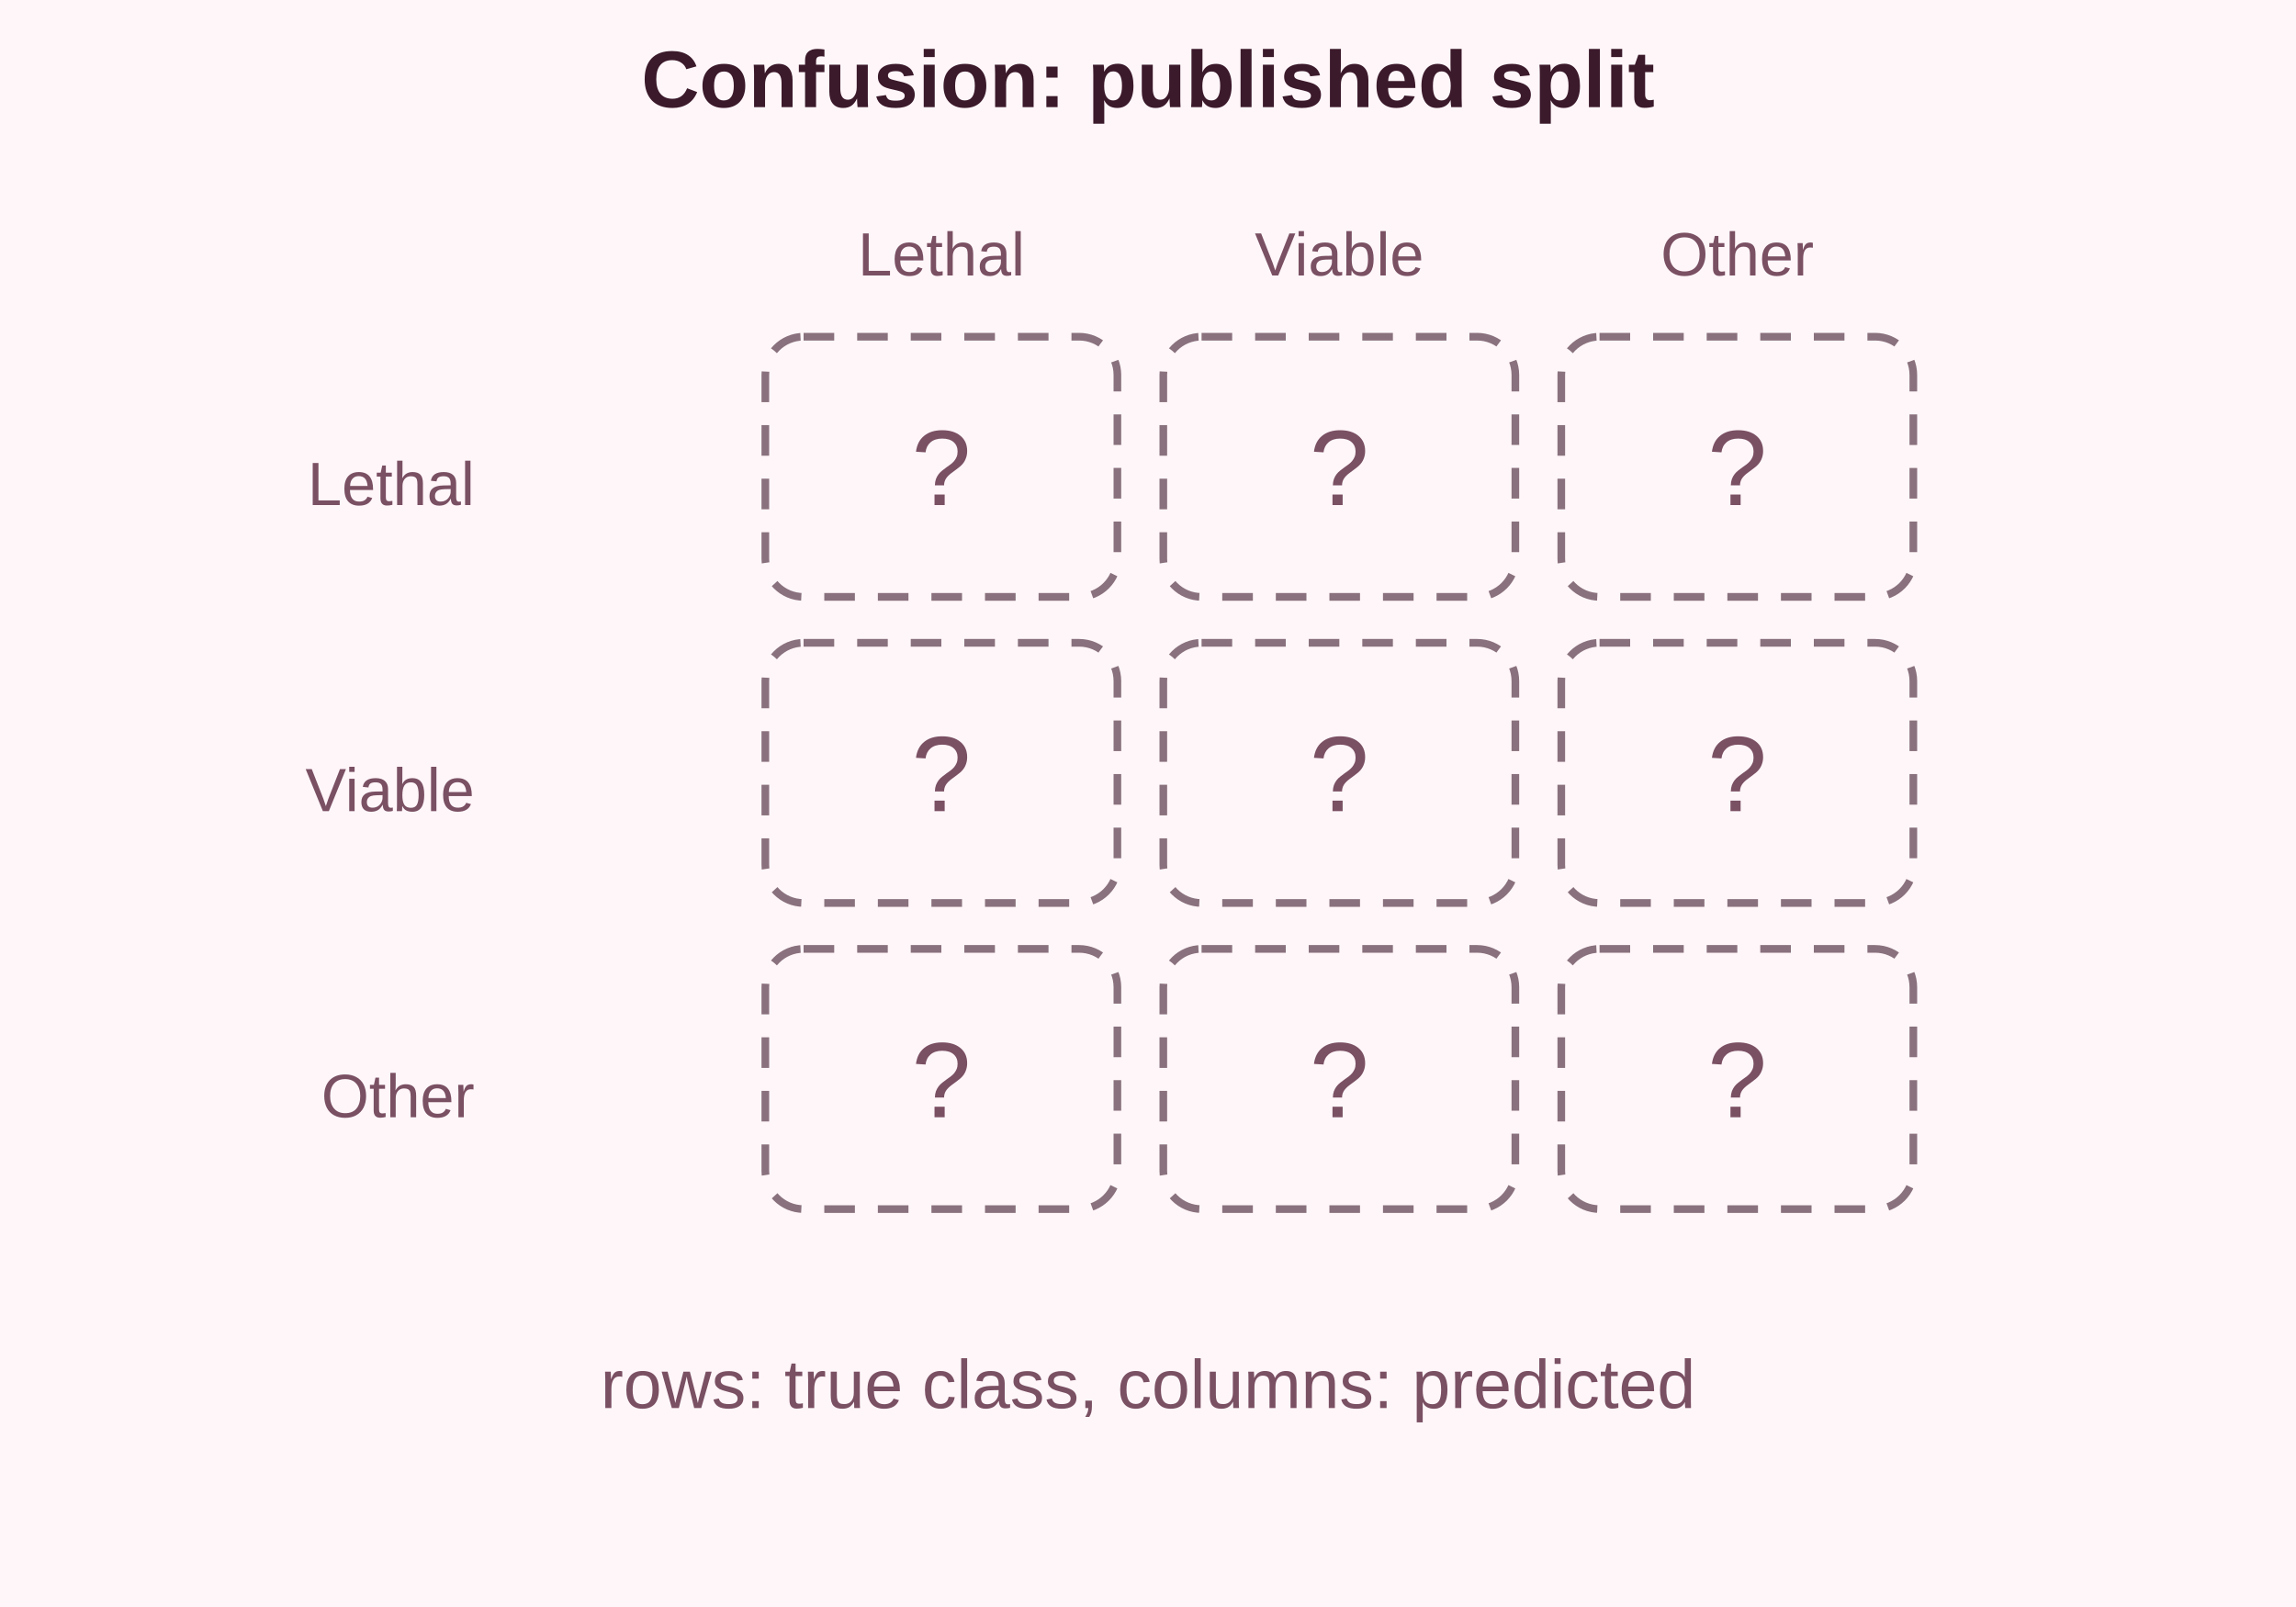
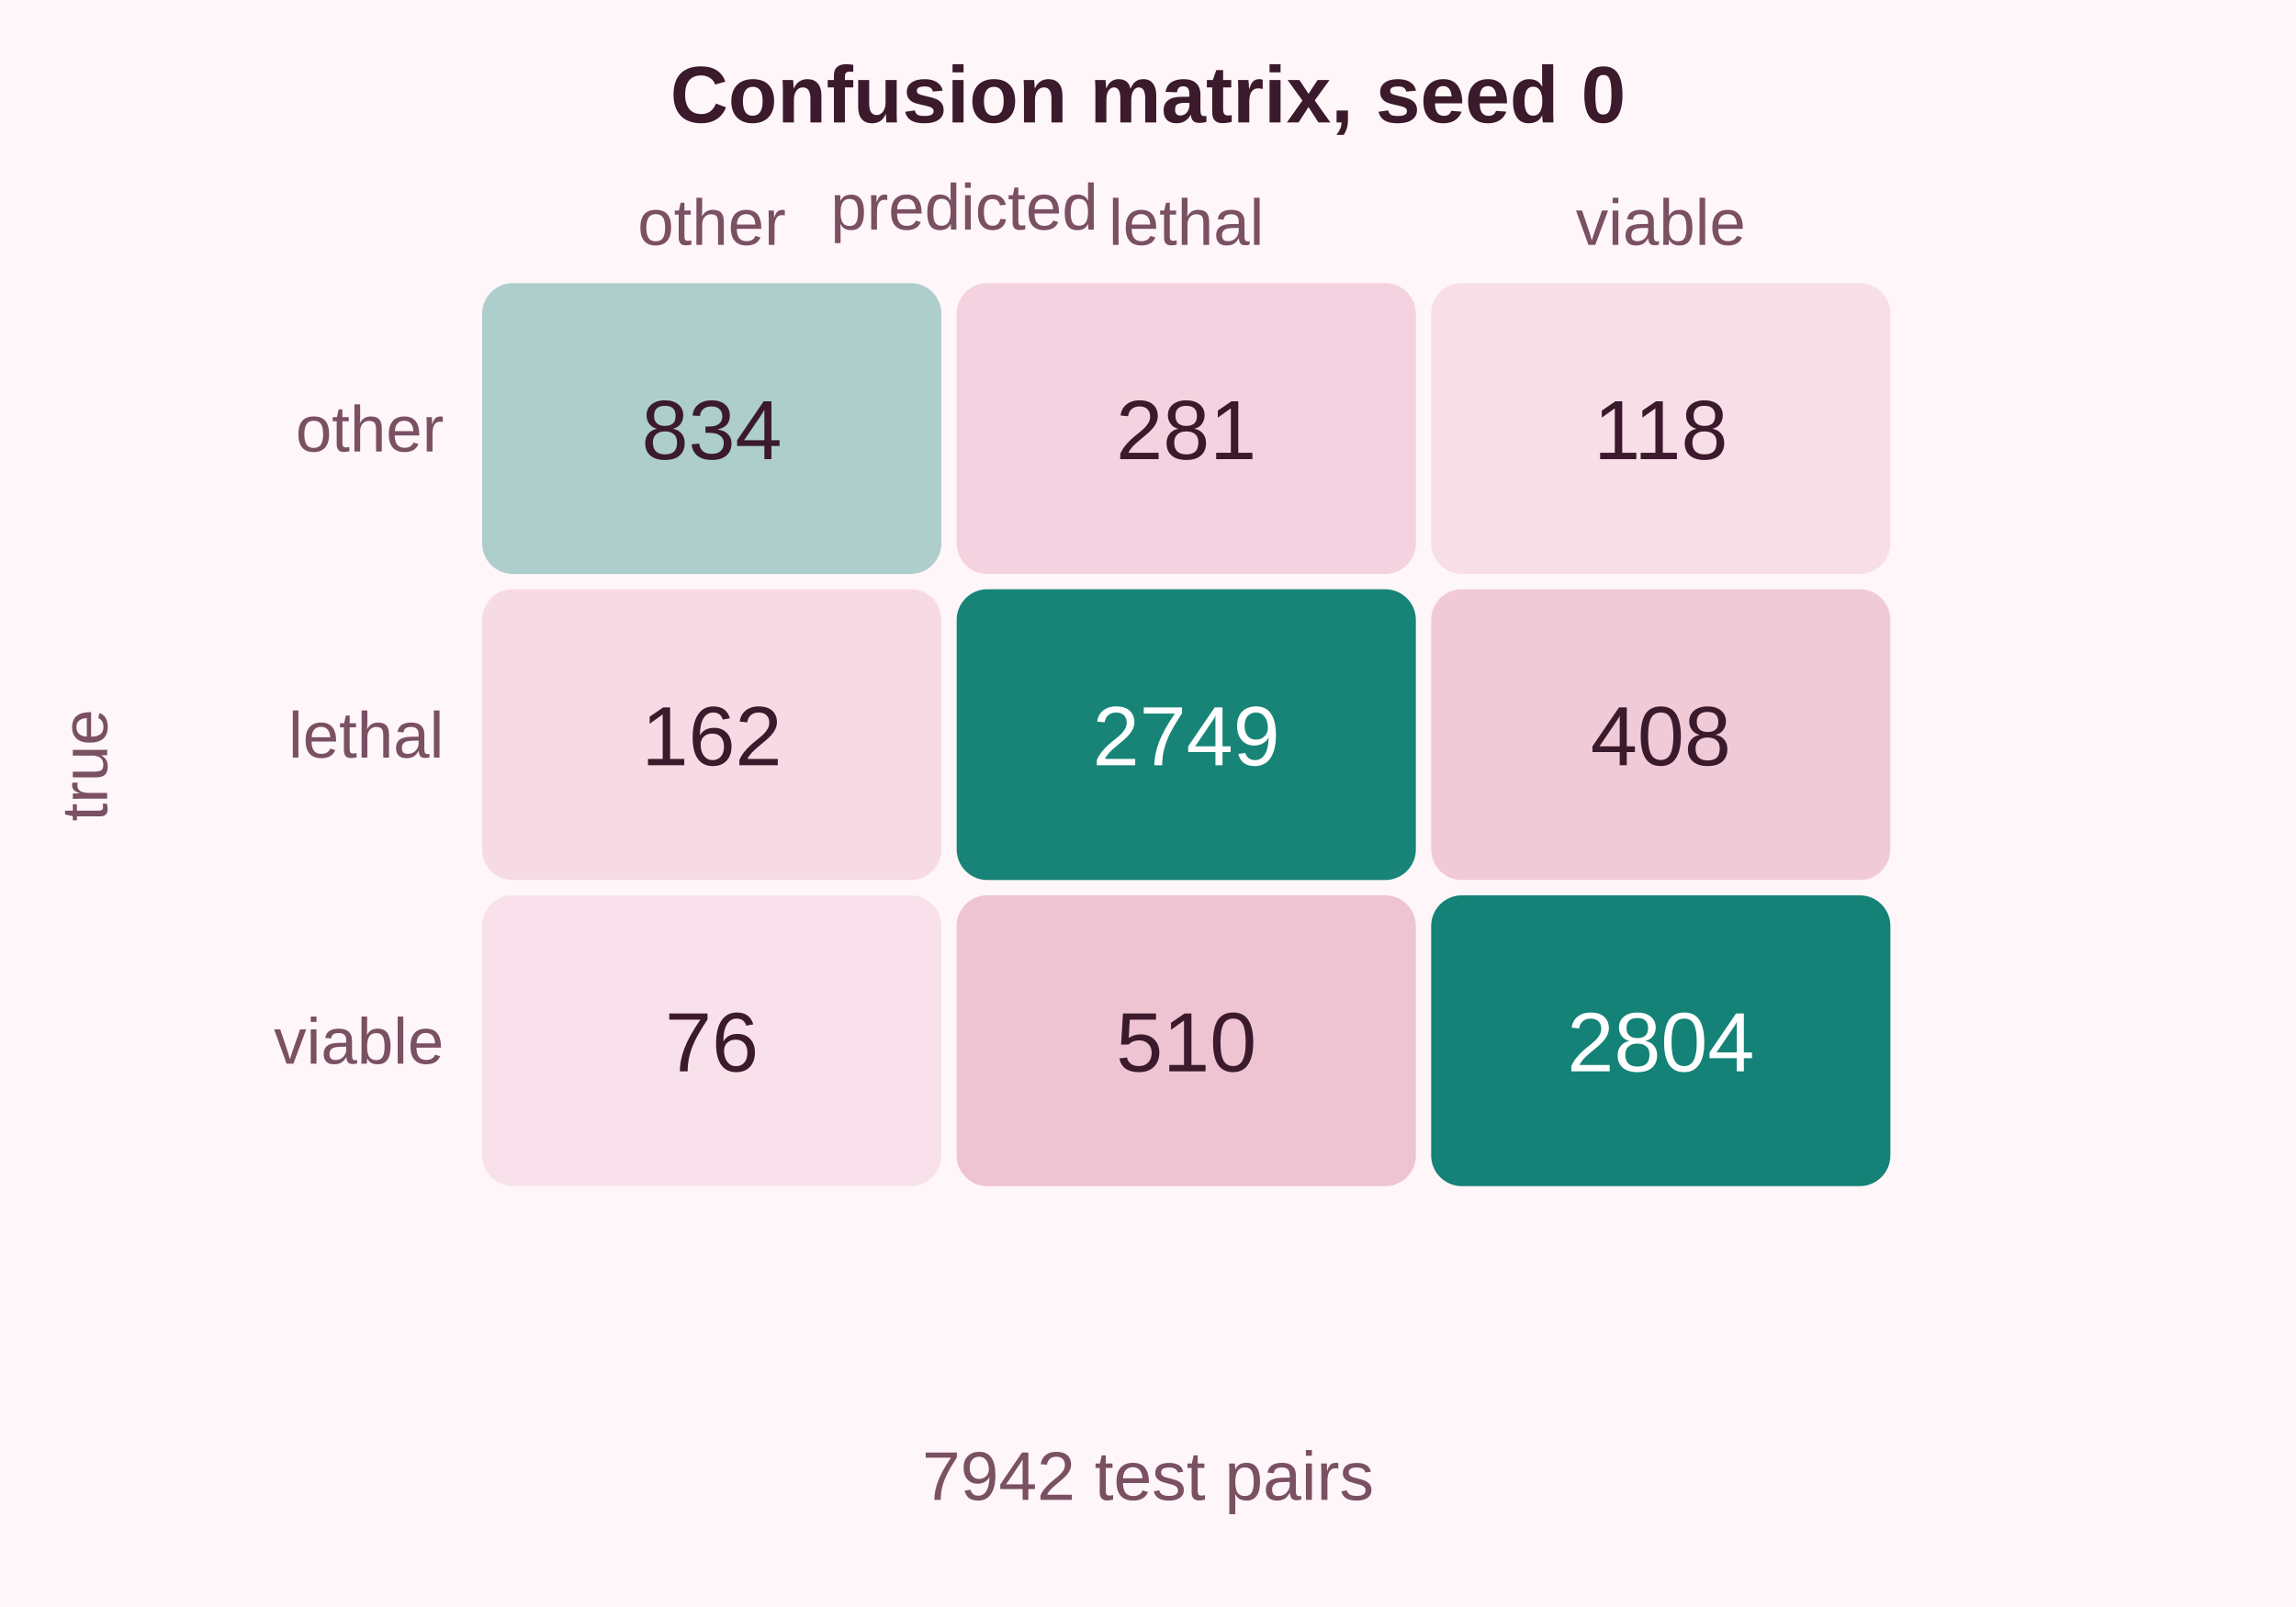
<svg xmlns="http://www.w3.org/2000/svg" viewBox="0 0 300 210" width="900" height="630" font-family="Arial,sans-serif">
  <rect width="300" height="210" fill="#fff6f9" />
-   <text x="150" y="14" fill="#3b1a2b" font-weight="bold" text-anchor="middle" font-size="10.5">Confusion: published split</text>
-   <text x="123" y="36" fill="#7a5063" text-anchor="middle" font-size="8">Lethal</text>
-   <text x="62" y="66" fill="#7a5063" text-anchor="end" font-size="8">Lethal</text>
-   <rect fill="none" stroke="#3b1a2b" stroke-dasharray="4 3" stroke-opacity="0.6" rx="5" x="100" y="44" width="46" height="34" />
-   <text x="123" y="66" fill="#7a5063" text-anchor="middle" font-size="14">?</text>
-   <rect fill="none" stroke="#3b1a2b" stroke-dasharray="4 3" stroke-opacity="0.6" rx="5" x="152" y="44" width="46" height="34" />
-   <text x="175" y="66" fill="#7a5063" text-anchor="middle" font-size="14">?</text>
-   <rect fill="none" stroke="#3b1a2b" stroke-dasharray="4 3" stroke-opacity="0.6" rx="5" x="204" y="44" width="46" height="34" />
-   <text x="227" y="66" fill="#7a5063" text-anchor="middle" font-size="14">?</text>
-   <text x="175" y="36" fill="#7a5063" text-anchor="middle" font-size="8">Viable</text>
-   <text x="62" y="106" fill="#7a5063" text-anchor="end" font-size="8">Viable</text>
-   <rect fill="none" stroke="#3b1a2b" stroke-dasharray="4 3" stroke-opacity="0.6" rx="5" x="100" y="84" width="46" height="34" />
-   <text x="123" y="106" fill="#7a5063" text-anchor="middle" font-size="14">?</text>
-   <rect fill="none" stroke="#3b1a2b" stroke-dasharray="4 3" stroke-opacity="0.6" rx="5" x="152" y="84" width="46" height="34" />
-   <text x="175" y="106" fill="#7a5063" text-anchor="middle" font-size="14">?</text>
-   <rect fill="none" stroke="#3b1a2b" stroke-dasharray="4 3" stroke-opacity="0.6" rx="5" x="204" y="84" width="46" height="34" />
-   <text x="227" y="106" fill="#7a5063" text-anchor="middle" font-size="14">?</text>
-   <text x="227" y="36" fill="#7a5063" text-anchor="middle" font-size="8">Other</text>
-   <text x="62" y="146" fill="#7a5063" text-anchor="end" font-size="8">Other</text>
-   <rect fill="none" stroke="#3b1a2b" stroke-dasharray="4 3" stroke-opacity="0.6" rx="5" x="100" y="124" width="46" height="34" />
-   <text x="123" y="146" fill="#7a5063" text-anchor="middle" font-size="14">?</text>
-   <rect fill="none" stroke="#3b1a2b" stroke-dasharray="4 3" stroke-opacity="0.6" rx="5" x="152" y="124" width="46" height="34" />
-   <text x="175" y="146" fill="#7a5063" text-anchor="middle" font-size="14">?</text>
-   <rect fill="none" stroke="#3b1a2b" stroke-dasharray="4 3" stroke-opacity="0.6" rx="5" x="204" y="124" width="46" height="34" />
-   <text x="227" y="146" fill="#7a5063" text-anchor="middle" font-size="14">?</text>
-   <text x="150" y="184" fill="#7a5063" text-anchor="middle" font-size="9">rows: true class, columns: predicted</text>
+   <text x="150.0" y="16.0" font-size="10.5" text-anchor="middle" fill="#3b1a2b" font-weight="bold">Confusion matrix, seed 0</text>
+   <text x="126.0" y="30.0" font-size="8.5" text-anchor="middle" fill="#7a5063">predicted</text>
+   <text x="14.0" y="100.0" font-size="8.5" text-anchor="middle" fill="#7a5063" transform="rotate(-90 14.0 100.0)">true</text>
+   <text x="93.0" y="32.0" font-size="8.5" text-anchor="middle" fill="#7a5063">other</text>
+   <text x="58.0" y="59.0" font-size="8.5" text-anchor="end" fill="#7a5063">other</text>
+   <rect x="63.0" y="37.0" width="60.0" height="38.0" fill="#00796b" fill-opacity="0.323" rx="4" />
+   <text x="93.0" y="60.0" font-size="11" text-anchor="middle" fill="#3b1a2b">834</text>
+   <rect x="125.0" y="37.0" width="60.0" height="38.0" fill="#b4134f" fill-opacity="0.155" rx="4" />
+   <text x="155.0" y="60.0" font-size="11" text-anchor="middle" fill="#3b1a2b">281</text>
+   <rect x="187.0" y="37.0" width="60.0" height="38.0" fill="#b4134f" fill-opacity="0.106" rx="4" />
+   <text x="217.0" y="60.0" font-size="11" text-anchor="middle" fill="#3b1a2b">118</text>
+   <text x="155.0" y="32.0" font-size="8.5" text-anchor="middle" fill="#7a5063">lethal</text>
+   <text x="58.0" y="99.0" font-size="8.5" text-anchor="end" fill="#7a5063">lethal</text>
+   <rect x="63.0" y="77.0" width="60.0" height="38.0" fill="#b4134f" fill-opacity="0.119" rx="4" />
+   <text x="93.0" y="100.0" font-size="11" text-anchor="middle" fill="#3b1a2b">162</text>
+   <rect x="125.0" y="77.0" width="60.0" height="38.0" fill="#00796b" fill-opacity="0.903" rx="4" />
+   <text x="155.0" y="100.0" font-size="11" text-anchor="middle" fill="#ffffff">2749</text>
+   <rect x="187.0" y="77.0" width="60.0" height="38.0" fill="#b4134f" fill-opacity="0.194" rx="4" />
+   <text x="217.0" y="100.0" font-size="11" text-anchor="middle" fill="#3b1a2b">408</text>
+   <text x="217.0" y="32.0" font-size="8.5" text-anchor="middle" fill="#7a5063">viable</text>
+   <text x="58.0" y="139.0" font-size="8.5" text-anchor="end" fill="#7a5063">viable</text>
+   <rect x="63.0" y="117.0" width="60.0" height="38.0" fill="#b4134f" fill-opacity="0.093" rx="4" />
+   <text x="93.0" y="140.0" font-size="11" text-anchor="middle" fill="#3b1a2b">76</text>
+   <rect x="125.0" y="117.0" width="60.0" height="38.0" fill="#b4134f" fill-opacity="0.225" rx="4" />
+   <text x="155.0" y="140.0" font-size="11" text-anchor="middle" fill="#3b1a2b">510</text>
+   <rect x="187.0" y="117.0" width="60.0" height="38.0" fill="#00796b" fill-opacity="0.920" rx="4" />
+   <text x="217.0" y="140.0" font-size="11" text-anchor="middle" fill="#ffffff">2804</text>
+   <text x="150.0" y="196.0" font-size="9" text-anchor="middle" fill="#7a5063">7942 test pairs</text>
</svg>
